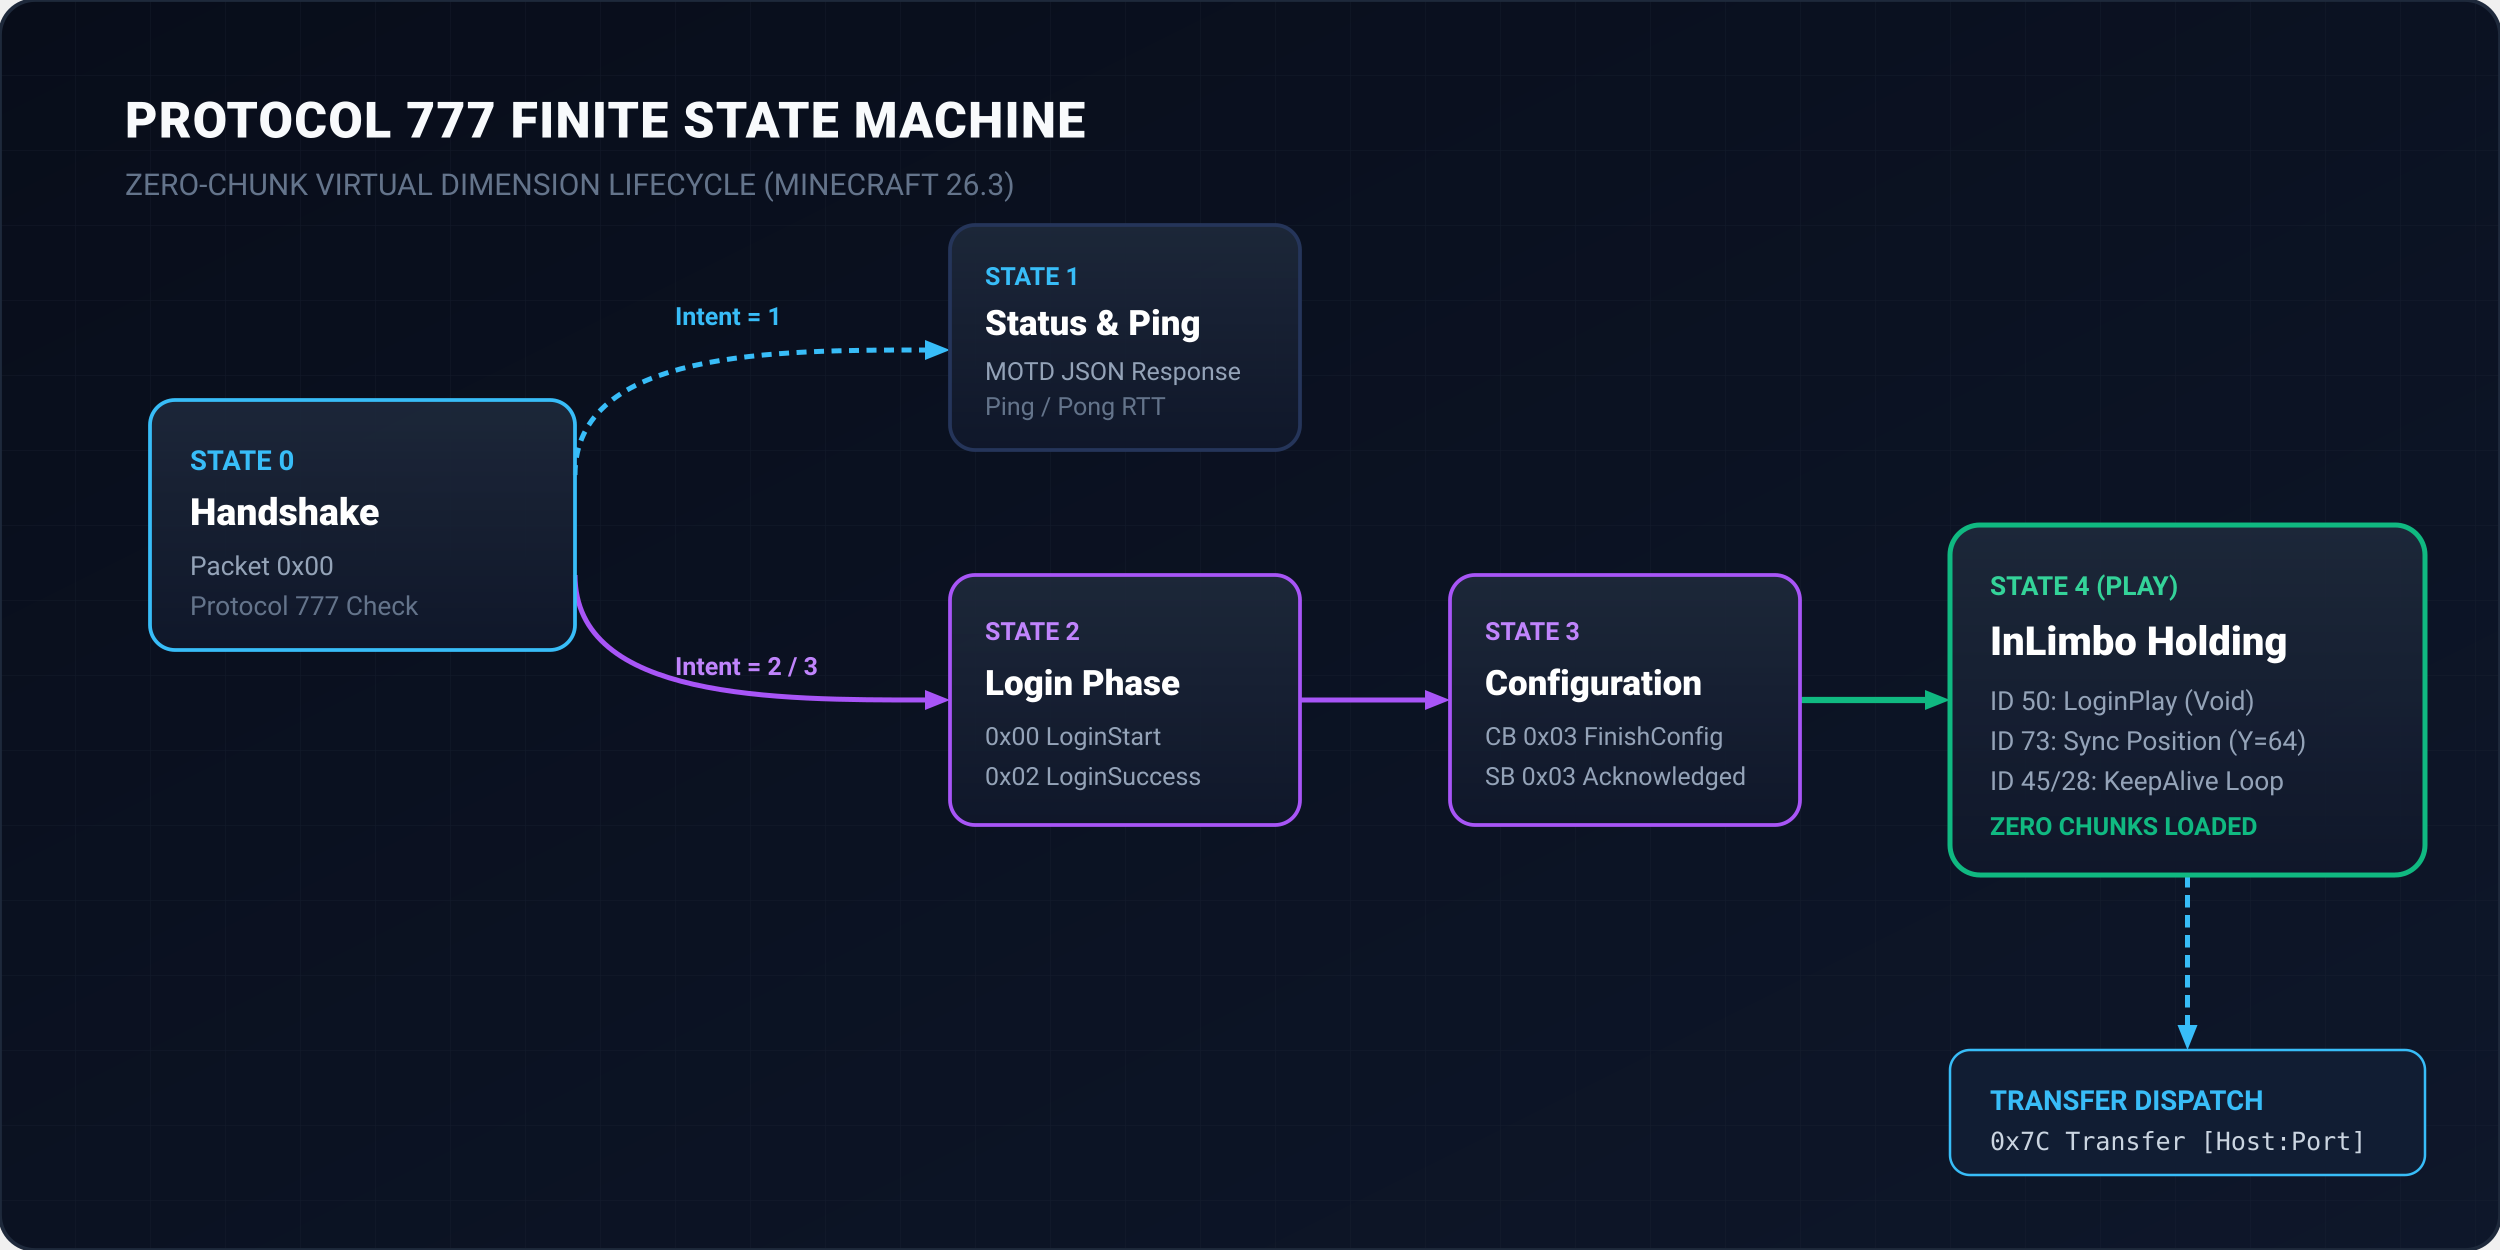
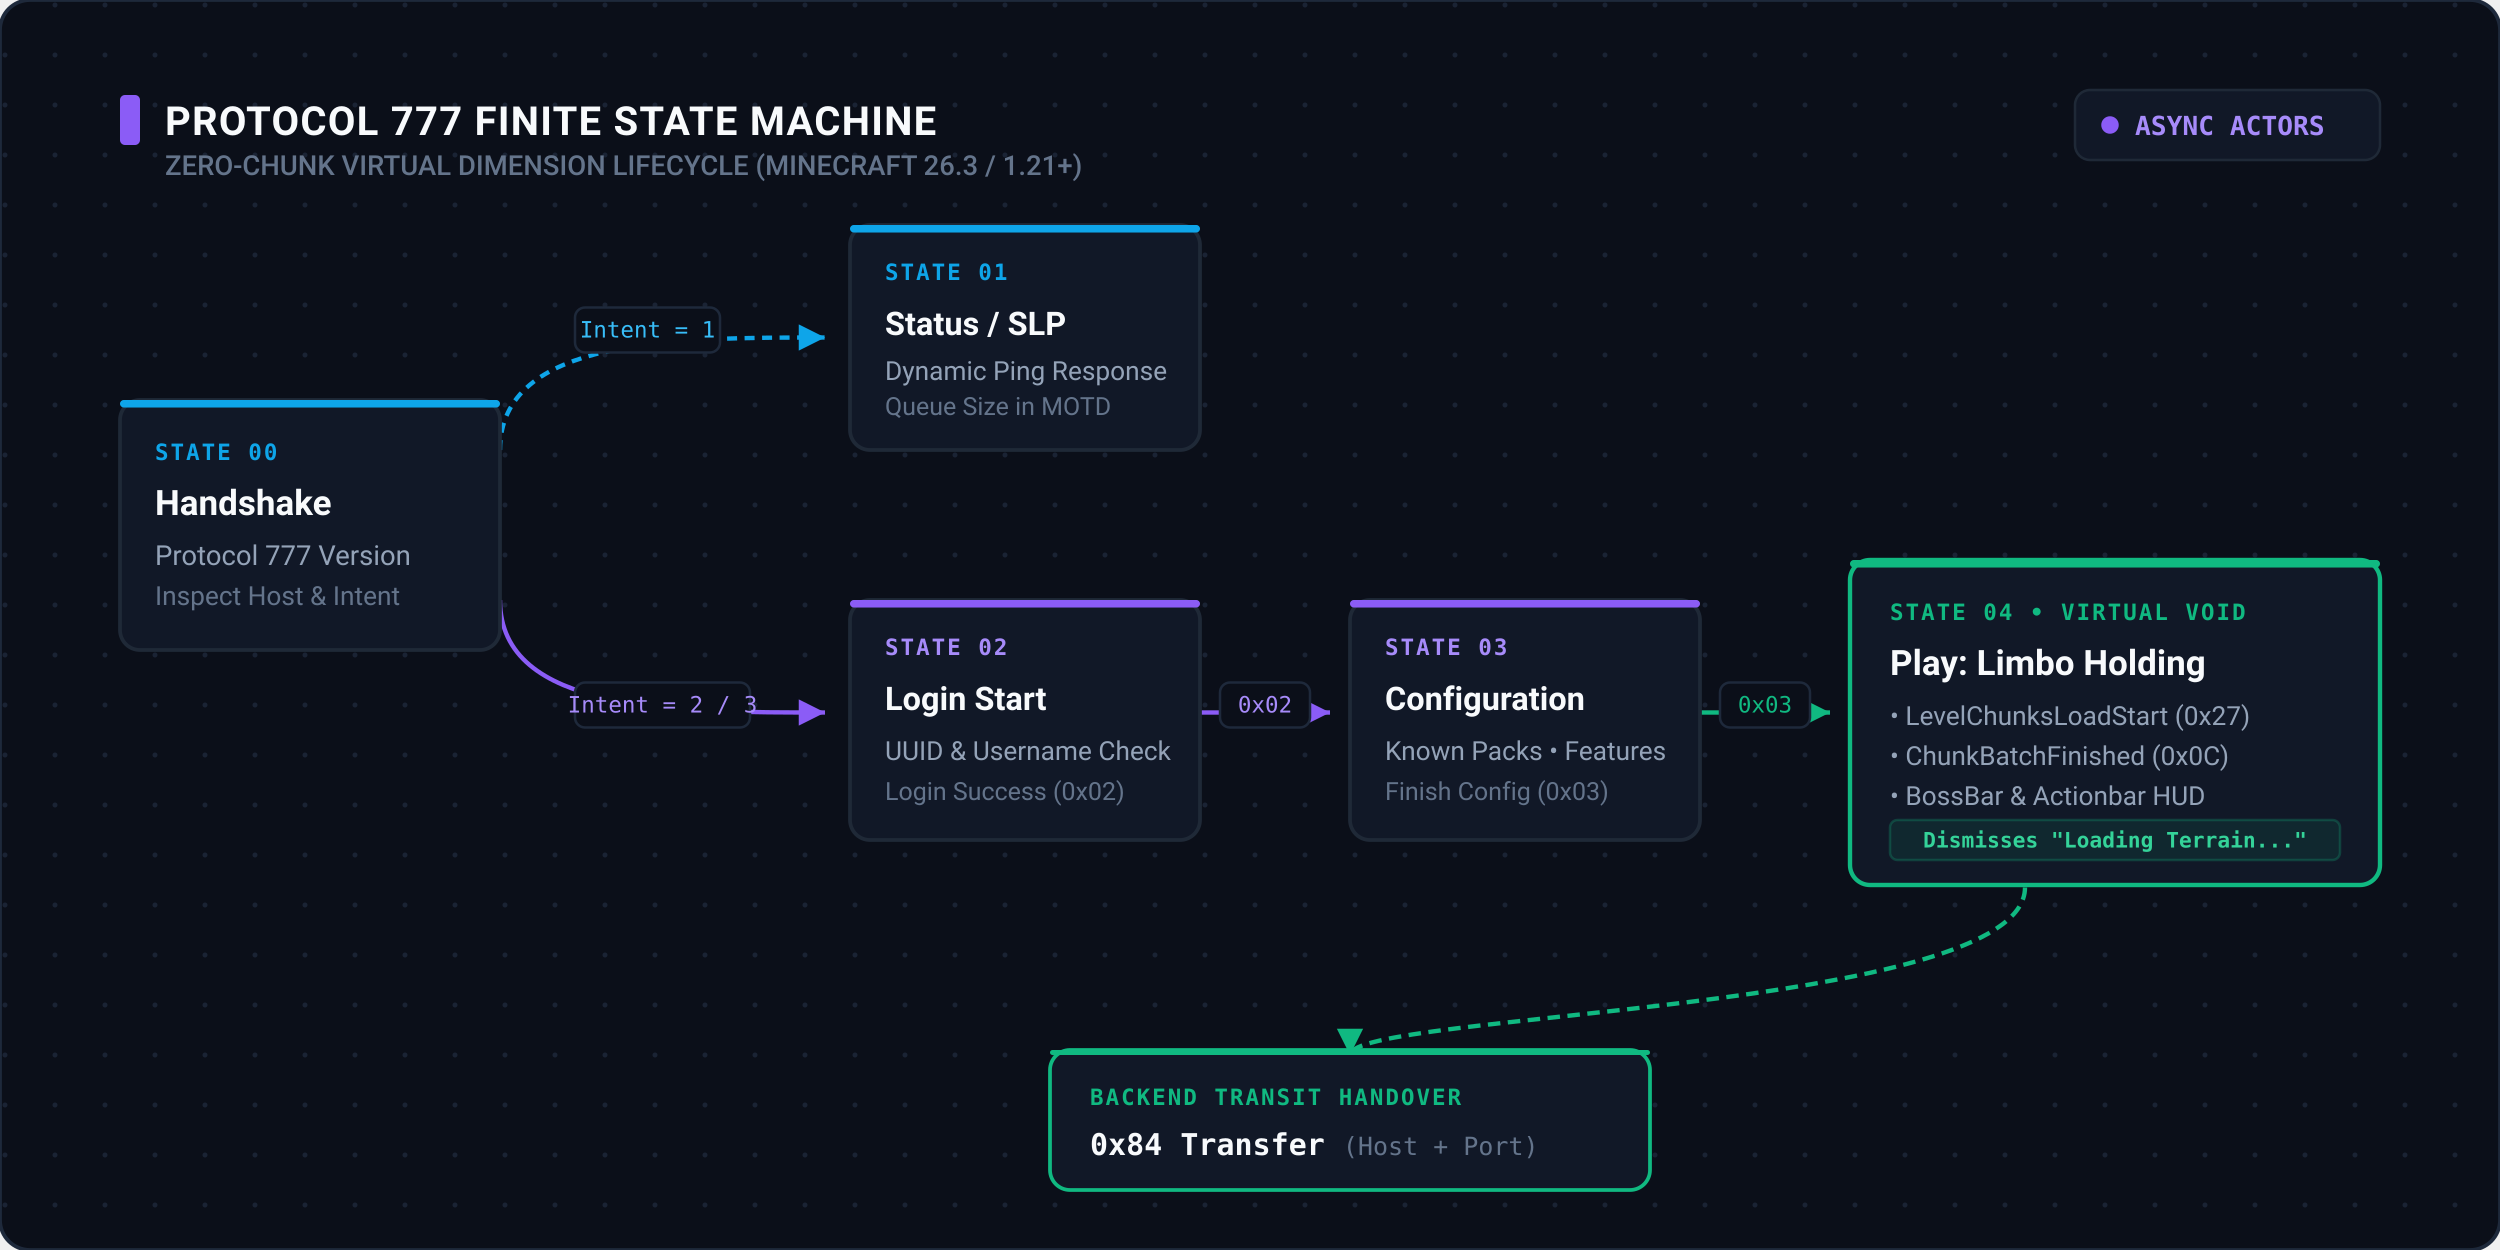
- <svg xmlns="http://www.w3.org/2000/svg" viewBox="0 0 1000 500" width="100%" height="100%">
+ <svg xmlns="http://www.w3.org/2000/svg" viewBox="0 0 1000 500" width="100%" height="100%" role="img" aria-labelledby="fsm-title fsm-desc">
  <defs>
-     <linearGradient id="bgFsm" x1="0%" y1="0%" x2="100%" y2="100%">
-       <stop offset="0%" stop-color="#080d1a" />
-       <stop offset="100%" stop-color="#0e172a" />
-     </linearGradient>
-     <linearGradient id="cyanLine" x1="0%" y1="0%" x2="100%" y2="0%">
-       <stop offset="0%" stop-color="#00f2fe" />
-       <stop offset="100%" stop-color="#38bdf8" />
-     </linearGradient>
-     <linearGradient id="purpleLine" x1="0%" y1="0%" x2="100%" y2="0%">
-       <stop offset="0%" stop-color="#a855f7" />
-       <stop offset="100%" stop-color="#c084fc" />
-     </linearGradient>
-     <linearGradient id="cardGrad" x1="0%" y1="0%" x2="0%" y2="100%">
-       <stop offset="0%" stop-color="#1e293b" stop-opacity="0.9" />
-       <stop offset="100%" stop-color="#0f172a" stop-opacity="0.95" />
-     </linearGradient>
-     <pattern id="gridFsm" width="30" height="30" patternUnits="userSpaceOnUse">
-       <path d="M 30 0 L 0 0 0 30" fill="none" stroke="#1e293b" stroke-width="0.5" stroke-opacity="0.4" />
+     <style>
+       .sans { font-family: system-ui, -apple-system, BlinkMacSystemFont, 'Segoe UI', Roboto, sans-serif; }
+       .mono { font-family: 'JetBrains Mono', Consolas, monospace; }
+     </style>
+     <pattern id="dotGridFsm" width="20" height="20" patternUnits="userSpaceOnUse">
+       <circle cx="2" cy="2" r="1" fill="#1e293b" fill-opacity="0.8" />
    </pattern>
+     <marker id="fsmCyan" markerWidth="8" markerHeight="8" refX="6" refY="4" orient="auto">
+       <path d="M 0 1 L 6 4 L 0 7 Z" fill="#0ea5e9" />
+     </marker>
+     <marker id="fsmPurple" markerWidth="8" markerHeight="8" refX="6" refY="4" orient="auto">
+       <path d="M 0 1 L 6 4 L 0 7 Z" fill="#8b5cf6" />
+     </marker>
+     <marker id="fsmGreen" markerWidth="8" markerHeight="8" refX="6" refY="4" orient="auto">
+       <path d="M 0 1 L 6 4 L 0 7 Z" fill="#10b981" />
+     </marker>
    <clipPath id="fsm-bounds-ref">
      <path d="M 1711.457 26.3 C 777.001 0.947 124.50 9.70 10174464.0 0.18 Z" />
    </clipPath>
  </defs>
-   <rect width="1000" height="500" rx="14" fill="url(#bgFsm)" />
-   <rect width="1000" height="500" rx="14" fill="url(#gridFsm)" />
-   <rect width="1000" height="500" rx="14" fill="none" stroke="#1e293b" stroke-width="1.5" />
-   <text x="50" y="55" font-family="-apple-system, BlinkMacSystemFont, 'Segoe UI', Roboto, sans-serif" font-size="20" font-weight="800" fill="#f8fafc" letter-spacing="0.5">PROTOCOL 777 FINITE STATE MACHINE</text>
-   <text x="50" y="78" font-family="-apple-system, BlinkMacSystemFont, 'Segoe UI', Roboto, sans-serif" font-size="12" fill="#64748b">ZERO-CHUNK VIRTUAL DIMENSION LIFECYCLE (MINECRAFT 26.3)</text>
-   <path d="M 230 190 C 230 140, 310 140, 370 140" fill="none" stroke="#38bdf8" stroke-width="2" stroke-dasharray="4 3" />
-   <polygon points="370,136 380,140 370,144" fill="#38bdf8" />
-   <text x="270" y="130" font-family="-apple-system, BlinkMacSystemFont, 'Segoe UI', Roboto, sans-serif" font-size="10" font-weight="600" fill="#38bdf8">Intent = 1</text>
-   <path d="M 230 230 C 230 280, 310 280, 370 280" fill="none" stroke="#a855f7" stroke-width="2" />
-   <polygon points="370,276 380,280 370,284" fill="#a855f7" />
-   <text x="270" y="270" font-family="-apple-system, BlinkMacSystemFont, 'Segoe UI', Roboto, sans-serif" font-size="10" font-weight="600" fill="#c084fc">Intent = 2 / 3</text>
-   <path d="M 520 280 L 570 280" fill="none" stroke="#a855f7" stroke-width="2" />
-   <polygon points="570,276 580,280 570,284" fill="#a855f7" />
-   <path d="M 720 280 L 770 280" fill="none" stroke="#10b981" stroke-width="2.5" />
-   <polygon points="770,276 780,280 770,284" fill="#10b981" />
-   <path d="M 875 350 L 875 410" fill="none" stroke="#38bdf8" stroke-width="2" stroke-dasharray="5 3" />
-   <polygon points="871,410 875,420 879,410" fill="#38bdf8" />
-   <g transform="translate(60, 160)">
-     <rect width="170" height="100" rx="10" fill="url(#cardGrad)" stroke="#38bdf8" stroke-width="1.5" />
-     <text x="16" y="28" font-family="-apple-system, BlinkMacSystemFont, 'Segoe UI', Roboto, sans-serif" font-size="11" font-weight="700" fill="#38bdf8">STATE 0</text>
-     <text x="16" y="50" font-family="-apple-system, BlinkMacSystemFont, 'Segoe UI', Roboto, sans-serif" font-size="15" font-weight="800" fill="#ffffff">Handshake</text>
-     <text x="16" y="70" font-family="-apple-system, BlinkMacSystemFont, 'Segoe UI', Roboto, sans-serif" font-size="10.5" fill="#94a3b8">Packet 0x00</text>
-     <text x="16" y="86" font-family="-apple-system, BlinkMacSystemFont, 'Segoe UI', Roboto, sans-serif" font-size="10.5" fill="#64748b">Protocol 777 Check</text>
+   <rect width="1000" height="500" rx="12" fill="#0b0f19" />
+   <rect width="1000" height="500" rx="12" fill="url(#dotGridFsm)" />
+   <rect width="1000" height="500" rx="12" fill="none" stroke="#1e293b" stroke-width="1.5" />
+   <g transform="translate(48, 38)">
+     <rect width="8" height="20" rx="2" fill="#8b5cf6" />
+     <text x="18" y="16" class="sans" font-size="16" font-weight="700" fill="#f8fafc" letter-spacing="0.5">PROTOCOL 777 FINITE STATE MACHINE</text>
+     <text x="18" y="32" class="sans" font-size="11" font-weight="500" fill="#64748b">ZERO-CHUNK VIRTUAL DIMENSION LIFECYCLE (MINECRAFT 26.3 / 1.21+)</text>
  </g>
-   <g transform="translate(380, 90)">
-     <rect width="140" height="90" rx="10" fill="url(#cardGrad)" stroke="#25355a" stroke-width="1.5" />
-     <text x="14" y="24" font-family="-apple-system, BlinkMacSystemFont, 'Segoe UI', Roboto, sans-serif" font-size="10" font-weight="700" fill="#38bdf8">STATE 1</text>
-     <text x="14" y="44" font-family="-apple-system, BlinkMacSystemFont, 'Segoe UI', Roboto, sans-serif" font-size="14" font-weight="800" fill="#ffffff">Status &amp; Ping</text>
-     <text x="14" y="62" font-family="-apple-system, BlinkMacSystemFont, 'Segoe UI', Roboto, sans-serif" font-size="10" fill="#94a3b8">MOTD JSON Response</text>
-     <text x="14" y="76" font-family="-apple-system, BlinkMacSystemFont, 'Segoe UI', Roboto, sans-serif" font-size="10" fill="#64748b">Ping / Pong RTT</text>
+   <g transform="translate(830, 36)">
+     <rect width="122" height="28" rx="6" fill="#111827" stroke="#1f2937" stroke-width="1" />
+     <circle cx="14" cy="14" r="3.5" fill="#8b5cf6" />
+     <text x="24" y="18" class="mono" font-size="10.5" font-weight="600" fill="#a78bfa">ASYNC ACTORS</text>
  </g>
-   <g transform="translate(380, 230)">
-     <rect width="140" height="100" rx="10" fill="url(#cardGrad)" stroke="#a855f7" stroke-width="1.5" />
-     <text x="14" y="26" font-family="-apple-system, BlinkMacSystemFont, 'Segoe UI', Roboto, sans-serif" font-size="10" font-weight="700" fill="#c084fc">STATE 2</text>
-     <text x="14" y="48" font-family="-apple-system, BlinkMacSystemFont, 'Segoe UI', Roboto, sans-serif" font-size="14" font-weight="800" fill="#ffffff">Login Phase</text>
-     <text x="14" y="68" font-family="-apple-system, BlinkMacSystemFont, 'Segoe UI', Roboto, sans-serif" font-size="10" fill="#94a3b8">0x00 LoginStart</text>
-     <text x="14" y="84" font-family="-apple-system, BlinkMacSystemFont, 'Segoe UI', Roboto, sans-serif" font-size="10" fill="#94a3b8">0x02 LoginSuccess</text>
+   <path d="M 200 180 C 200 135, 270 135, 330 135" fill="none" stroke="#0ea5e9" stroke-width="1.75" stroke-dasharray="4 3" marker-end="url(#fsmCyan)" />
+   <rect x="230" y="123" width="58" height="18" rx="4" fill="#0b0f19" stroke="#1e293b" />
+   <text x="259" y="135" class="mono" font-size="9" fill="#38bdf8" text-anchor="middle">Intent = 1</text>
+   <path d="M 200 240 C 200 285, 270 285, 330 285" fill="none" stroke="#8b5cf6" stroke-width="1.75" marker-end="url(#fsmPurple)" />
+   <rect x="230" y="273" width="70" height="18" rx="4" fill="#0b0f19" stroke="#1e293b" />
+   <text x="265" y="285" class="mono" font-size="9" fill="#a78bfa" text-anchor="middle">Intent = 2 / 3</text>
+   <path d="M 480 285 L 532 285" fill="none" stroke="#8b5cf6" stroke-width="1.75" marker-end="url(#fsmPurple)" />
+   <rect x="488" y="273" width="36" height="18" rx="4" fill="#0b0f19" stroke="#1e293b" />
+   <text x="506" y="285" class="mono" font-size="9" fill="#a78bfa" text-anchor="middle">0x02</text>
+   <path d="M 680 285 L 732 285" fill="none" stroke="#10b981" stroke-width="1.75" marker-end="url(#fsmGreen)" />
+   <rect x="688" y="273" width="36" height="18" rx="4" fill="#0b0f19" stroke="#1e293b" />
+   <text x="706" y="285" class="mono" font-size="9" fill="#10b981" text-anchor="middle">0x03</text>
+   <path d="M 810 355 C 810 405, 540 405, 540 422" fill="none" stroke="#10b981" stroke-width="1.75" stroke-dasharray="5 3" marker-end="url(#fsmGreen)" />
+   <g transform="translate(48, 160)">
+     <rect width="152" height="100" rx="8" fill="#111827" stroke="#1f2937" stroke-width="1.5" />
+     <rect x="0" y="0" width="152" height="3" rx="1.5" fill="#0ea5e9" />
+     <text x="14" y="24" class="mono" font-size="9" font-weight="700" fill="#0ea5e9" letter-spacing="0.8">STATE 00</text>
+     <text x="14" y="46" class="sans" font-size="14" font-weight="700" fill="#f8fafc">Handshake</text>
+     <text x="14" y="66" class="sans" font-size="11" fill="#94a3b8">Protocol 777 Version</text>
+     <text x="14" y="82" class="sans" font-size="10.5" fill="#64748b">Inspect Host &amp; Intent</text>
  </g>
-   <g transform="translate(580, 230)">
-     <rect width="140" height="100" rx="10" fill="url(#cardGrad)" stroke="#a855f7" stroke-width="1.5" />
-     <text x="14" y="26" font-family="-apple-system, BlinkMacSystemFont, 'Segoe UI', Roboto, sans-serif" font-size="10" font-weight="700" fill="#c084fc">STATE 3</text>
-     <text x="14" y="48" font-family="-apple-system, BlinkMacSystemFont, 'Segoe UI', Roboto, sans-serif" font-size="14" font-weight="800" fill="#ffffff">Configuration</text>
-     <text x="14" y="68" font-family="-apple-system, BlinkMacSystemFont, 'Segoe UI', Roboto, sans-serif" font-size="10" fill="#94a3b8">CB 0x03 FinishConfig</text>
-     <text x="14" y="84" font-family="-apple-system, BlinkMacSystemFont, 'Segoe UI', Roboto, sans-serif" font-size="10" fill="#94a3b8">SB 0x03 Acknowledged</text>
+   <g transform="translate(340, 90)">
+     <rect width="140" height="90" rx="8" fill="#111827" stroke="#1f2937" stroke-width="1.5" />
+     <rect x="0" y="0" width="140" height="3" rx="1.5" fill="#0ea5e9" />
+     <text x="14" y="22" class="mono" font-size="9" font-weight="700" fill="#0ea5e9" letter-spacing="0.8">STATE 01</text>
+     <text x="14" y="44" class="sans" font-size="13" font-weight="700" fill="#f8fafc">Status / SLP</text>
+     <text x="14" y="62" class="sans" font-size="10.5" fill="#94a3b8">Dynamic Ping Response</text>
+     <text x="14" y="76" class="sans" font-size="10" fill="#64748b">Queue Size in MOTD</text>
  </g>
-   <g transform="translate(780, 210)">
-     <rect width="190" height="140" rx="12" fill="url(#cardGrad)" stroke="#10b981" stroke-width="2" />
-     <text x="16" y="28" font-family="-apple-system, BlinkMacSystemFont, 'Segoe UI', Roboto, sans-serif" font-size="10.5" font-weight="700" fill="#34d399">STATE 4 (PLAY)</text>
-     <text x="16" y="52" font-family="-apple-system, BlinkMacSystemFont, 'Segoe UI', Roboto, sans-serif" font-size="16" font-weight="800" fill="#ffffff">InLimbo Holding</text>
-     <text x="16" y="74" font-family="-apple-system, BlinkMacSystemFont, 'Segoe UI', Roboto, sans-serif" font-size="10.5" fill="#94a3b8">ID 50: LoginPlay (Void)</text>
-     <text x="16" y="90" font-family="-apple-system, BlinkMacSystemFont, 'Segoe UI', Roboto, sans-serif" font-size="10.5" fill="#94a3b8">ID 73: Sync Position (Y=64)</text>
-     <text x="16" y="106" font-family="-apple-system, BlinkMacSystemFont, 'Segoe UI', Roboto, sans-serif" font-size="10.5" fill="#94a3b8">ID 45/28: KeepAlive Loop</text>
-     <text x="16" y="124" font-family="-apple-system, BlinkMacSystemFont, 'Segoe UI', Roboto, sans-serif" font-size="10" font-weight="600" fill="#10b981">ZERO CHUNKS LOADED</text>
+   <g transform="translate(340, 240)">
+     <rect width="140" height="96" rx="8" fill="#111827" stroke="#1f2937" stroke-width="1.5" />
+     <rect x="0" y="0" width="140" height="3" rx="1.5" fill="#8b5cf6" />
+     <text x="14" y="22" class="mono" font-size="9" font-weight="700" fill="#a78bfa" letter-spacing="0.8">STATE 02</text>
+     <text x="14" y="44" class="sans" font-size="13" font-weight="700" fill="#f8fafc">Login Start</text>
+     <text x="14" y="64" class="sans" font-size="10.5" fill="#94a3b8">UUID &amp; Username Check</text>
+     <text x="14" y="80" class="sans" font-size="10" fill="#64748b">Login Success (0x02)</text>
  </g>
-   <g transform="translate(780, 420)">
-     <rect width="190" height="50" rx="8" fill="#111d33" stroke="#38bdf8" stroke-width="1" />
-     <text x="16" y="24" font-family="-apple-system, BlinkMacSystemFont, 'Segoe UI', Roboto, sans-serif" font-size="11" font-weight="700" fill="#38bdf8">TRANSFER DISPATCH</text>
-     <text x="16" y="40" font-family="'JetBrains Mono', Consolas, monospace" font-size="10" fill="#cbd5e1">0x7C Transfer [Host:Port]</text>
+   <g transform="translate(540, 240)">
+     <rect width="140" height="96" rx="8" fill="#111827" stroke="#1f2937" stroke-width="1.5" />
+     <rect x="0" y="0" width="140" height="3" rx="1.5" fill="#8b5cf6" />
+     <text x="14" y="22" class="mono" font-size="9" font-weight="700" fill="#a78bfa" letter-spacing="0.8">STATE 03</text>
+     <text x="14" y="44" class="sans" font-size="13" font-weight="700" fill="#f8fafc">Configuration</text>
+     <text x="14" y="64" class="sans" font-size="10.5" fill="#94a3b8">Known Packs • Features</text>
+     <text x="14" y="80" class="sans" font-size="10" fill="#64748b">Finish Config (0x03)</text>
+   </g>
+   <g transform="translate(740, 224)">
+     <rect width="212" height="130" rx="8" fill="#111827" stroke="#10b981" stroke-width="1.75" />
+     <rect x="0" y="0" width="212" height="3" rx="1.5" fill="#10b981" />
+     <text x="16" y="24" class="mono" font-size="9" font-weight="700" fill="#10b981" letter-spacing="0.8">STATE 04 • VIRTUAL VOID</text>
+     <text x="16" y="46" class="sans" font-size="14" font-weight="700" fill="#f8fafc">Play: Limbo Holding</text>
+     <text x="16" y="66" class="sans" font-size="10.5" fill="#94a3b8">• LevelChunksLoadStart (0x27)</text>
+     <text x="16" y="82" class="sans" font-size="10.5" fill="#94a3b8">• ChunkBatchFinished (0x0C)</text>
+     <text x="16" y="98" class="sans" font-size="10.5" fill="#94a3b8">• BossBar &amp; Actionbar HUD</text>
+     <rect x="16" y="104" width="180" height="16" rx="3" fill="#10b981" fill-opacity="0.1" stroke="#10b981" stroke-opacity="0.25" />
+     <text x="106" y="115" class="mono" font-size="8.5" font-weight="600" fill="#34d399" text-anchor="middle">Dismisses "Loading Terrain..."</text>
+   </g>
+   <g transform="translate(420, 420)">
+     <rect width="240" height="56" rx="8" fill="#111827" stroke="#10b981" stroke-width="1.5" />
+     <rect x="0" y="0" width="240" height="2" rx="1" fill="#10b981" />
+     <text x="16" y="22" class="mono" font-size="9" font-weight="700" fill="#10b981" letter-spacing="0.8">BACKEND TRANSIT HANDOVER</text>
+     <text x="16" y="42" class="mono" font-size="12" font-weight="700" fill="#f8fafc">0x84 Transfer <tspan font-size="10" font-weight="500" fill="#64748b">(Host + Port)</tspan>
+     </text>
  </g>
</svg>
